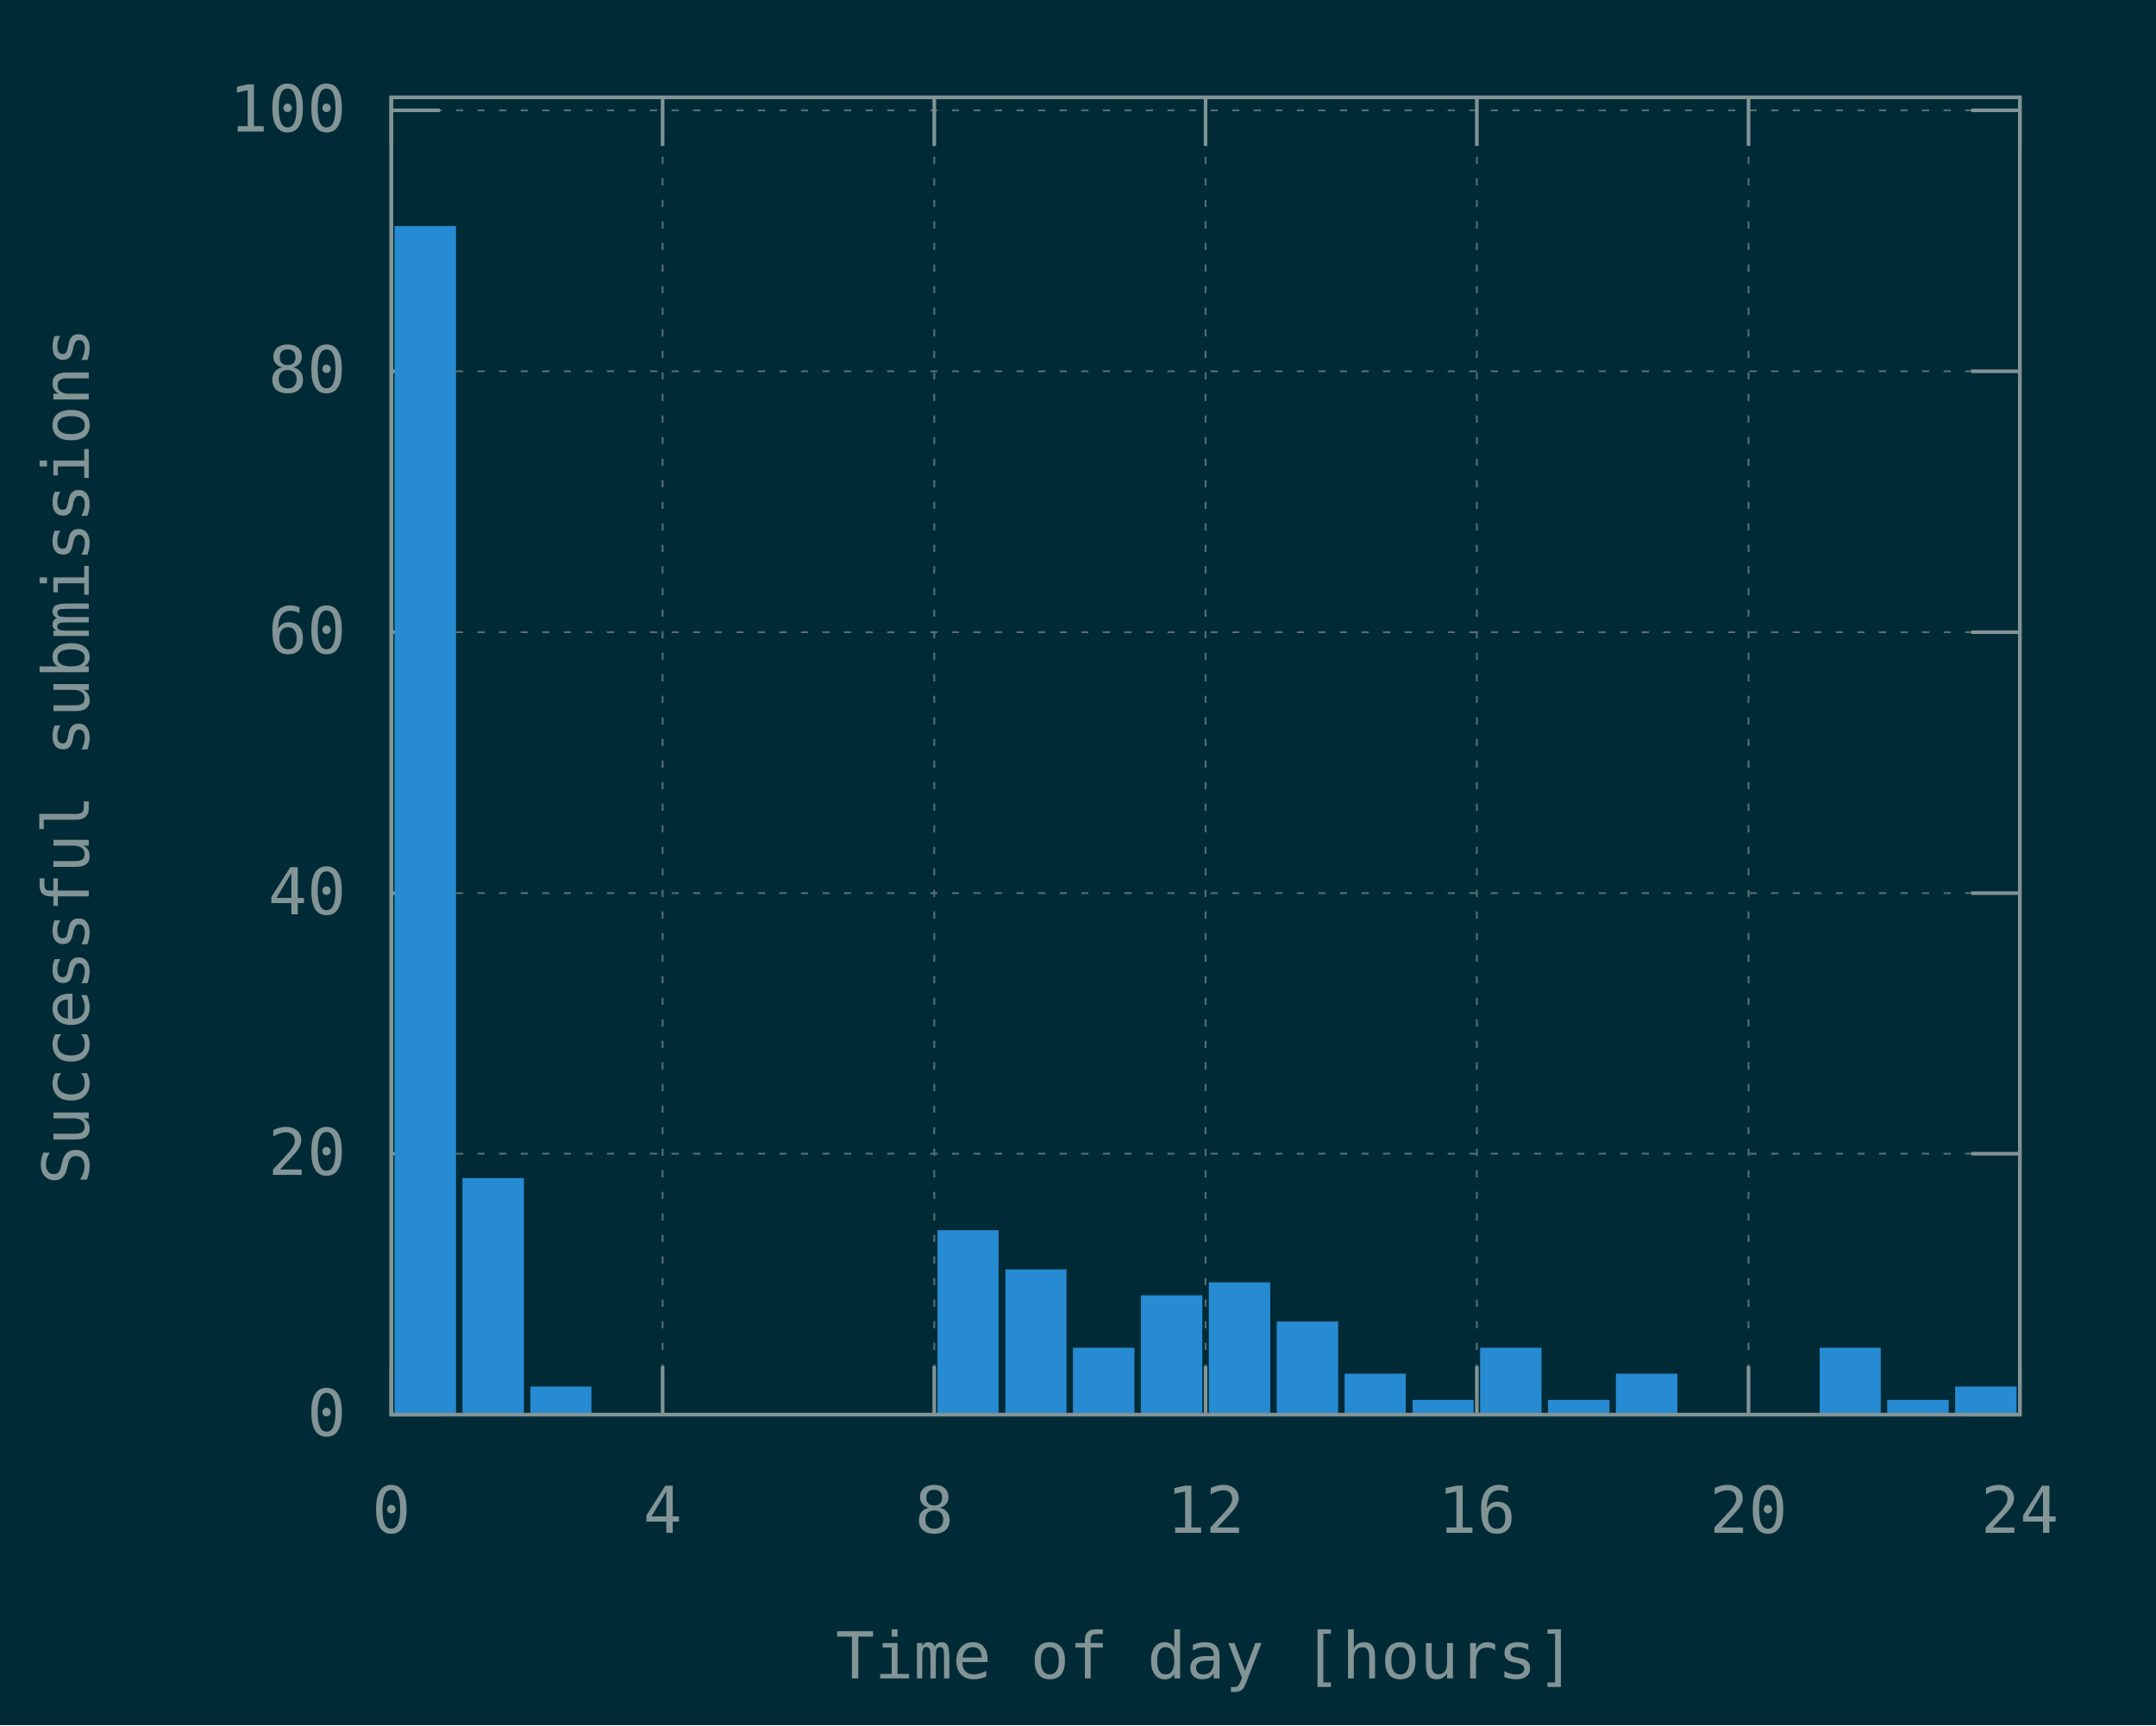
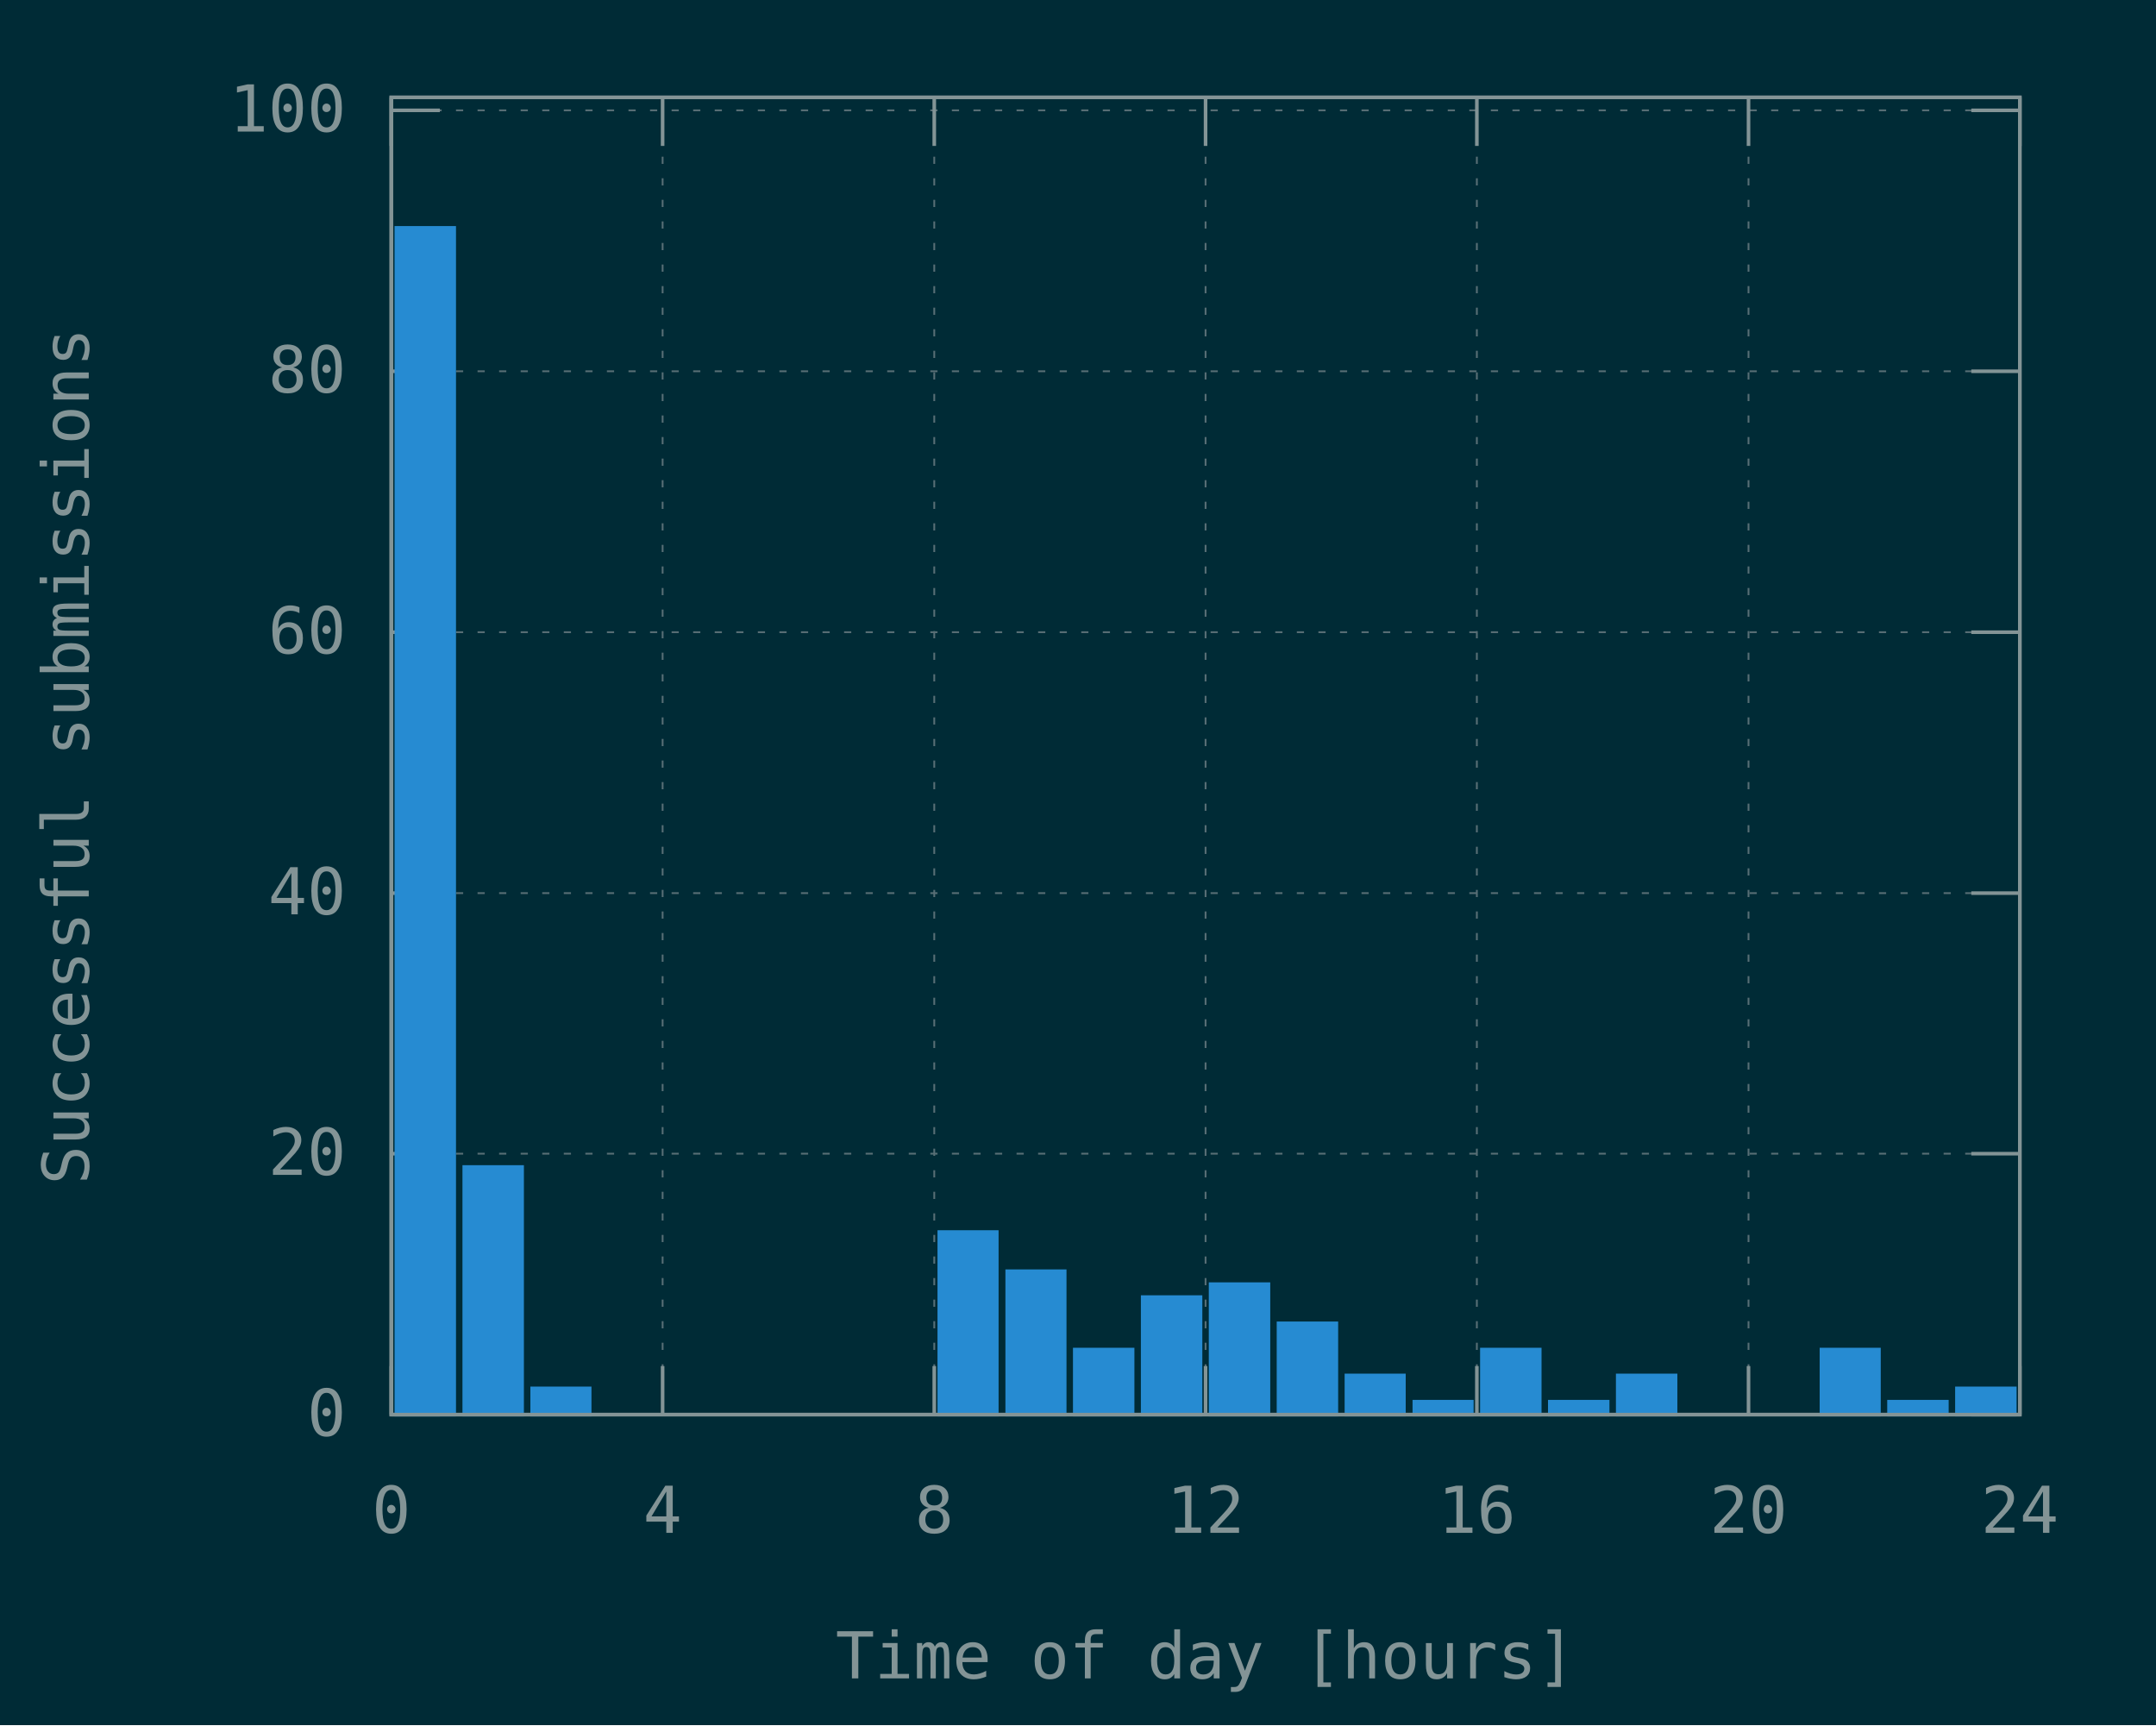
<svg xmlns="http://www.w3.org/2000/svg" xmlns:xlink="http://www.w3.org/1999/xlink" width="600" height="480" viewBox="0 0 600 480">
  <g id="gnuplot_canvas">
    <rect x="0" y="0" width="600" height="480" fill="#002b36" />
    <defs>
      <circle id="gpDot" r="0.5" stroke-width="0.5" stroke="currentColor" />
      <path id="gpPt0" stroke-width="0.148" stroke="currentColor" d="M-1,0 h2 M0,-1 v2" />
      <path id="gpPt1" stroke-width="0.148" stroke="currentColor" d="M-1,-1 L1,1 M1,-1 L-1,1" />
      <path id="gpPt2" stroke-width="0.148" stroke="currentColor" d="M-1,0 L1,0 M0,-1 L0,1 M-1,-1 L1,1 M-1,1 L1,-1" />
      <rect id="gpPt3" stroke-width="0.148" stroke="currentColor" x="-1" y="-1" width="2" height="2" />
      <rect id="gpPt4" stroke-width="0.148" stroke="currentColor" fill="currentColor" x="-1" y="-1" width="2" height="2" />
      <circle id="gpPt5" stroke-width="0.148" stroke="currentColor" cx="0" cy="0" r="1" />
      <use xlink:href="#gpPt5" id="gpPt6" fill="currentColor" stroke="none" />
      <path id="gpPt7" stroke-width="0.148" stroke="currentColor" d="M0,-1.33 L-1.33,0.67 L1.33,0.67 z" />
      <use xlink:href="#gpPt7" id="gpPt8" fill="currentColor" stroke="none" />
      <use xlink:href="#gpPt7" id="gpPt9" stroke="currentColor" transform="rotate(180)" />
      <use xlink:href="#gpPt9" id="gpPt10" fill="currentColor" stroke="none" />
      <use xlink:href="#gpPt3" id="gpPt11" stroke="currentColor" transform="rotate(45)" />
      <use xlink:href="#gpPt11" id="gpPt12" fill="currentColor" stroke="none" />
      <path id="gpPt13" stroke-width="0.148" stroke="currentColor" d="M0,1.330 L1.265,0.411 L0.782,-1.067 L-0.782,-1.076 L-1.265,0.411 z" />
      <use xlink:href="#gpPt13" id="gpPt14" fill="currentColor" stroke="none" />
      <filter id="textbox" filterUnits="objectBoundingBox" x="0" y="0" height="1" width="1">
        <feFlood flood-color="#002B36" flood-opacity="1" result="bgnd" />
        <feComposite in="SourceGraphic" in2="bgnd" operator="atop" />
      </filter>
      <filter id="greybox" filterUnits="objectBoundingBox" x="0" y="0" height="1" width="1">
        <feFlood flood-color="lightgrey" flood-opacity="1" result="grey" />
        <feComposite in="SourceGraphic" in2="grey" operator="atop" />
      </filter>
    </defs>
    <g fill="none" color="#002B36" stroke="currentColor" stroke-width="1.00" stroke-linecap="butt" stroke-linejoin="miter">
</g>
    <g fill="none" color="black" stroke="currentColor" stroke-width="1.00" stroke-linecap="butt" stroke-linejoin="miter">
</g>
    <g fill="none" color="black" stroke="rgb(131, 148, 150)" stroke-width="0.50" stroke-linecap="butt" stroke-linejoin="miter">
</g>
    <g fill="none" color="gray" stroke="currentColor" stroke-width="0.50" stroke-linecap="butt" stroke-linejoin="miter">
      <path stroke="rgb( 88, 110, 117)" stroke-dasharray="2,4" class="gridline" d="M108.9,393.6 L562.1,393.6  " />
    </g>
    <g fill="none" color="gray" stroke="rgb( 88, 110, 117)" stroke-width="1.00" stroke-linecap="butt" stroke-linejoin="miter">
</g>
    <g fill="none" color="black" stroke="currentColor" stroke-width="1.00" stroke-linecap="butt" stroke-linejoin="miter">
      <path stroke="rgb(131, 148, 150)" d="M108.9,393.6 L122.4,393.6 M562.1,393.6 L548.6,393.6  " />
      <g transform="translate(96.3,399.5)" stroke="none" fill="rgb(131,148,150)" font-family="Inconsolata" font-size="18.00" text-anchor="end">
        <text>
          <tspan font-family="Inconsolata"> 0</tspan>
        </text>
      </g>
    </g>
    <g fill="none" color="black" stroke="currentColor" stroke-width="1.00" stroke-linecap="butt" stroke-linejoin="miter">
</g>
    <g fill="none" color="black" stroke="rgb(131, 148, 150)" stroke-width="0.50" stroke-linecap="butt" stroke-linejoin="miter">
</g>
    <g fill="none" color="gray" stroke="currentColor" stroke-width="0.50" stroke-linecap="butt" stroke-linejoin="miter">
      <path stroke="rgb( 88, 110, 117)" stroke-dasharray="2,4" class="gridline" d="M108.9,321.0 L562.1,321.0  " />
    </g>
    <g fill="none" color="gray" stroke="rgb( 88, 110, 117)" stroke-width="1.00" stroke-linecap="butt" stroke-linejoin="miter">
</g>
    <g fill="none" color="black" stroke="currentColor" stroke-width="1.00" stroke-linecap="butt" stroke-linejoin="miter">
      <path stroke="rgb(131, 148, 150)" d="M108.9,321.0 L122.4,321.0 M562.1,321.0 L548.6,321.0  " />
      <g transform="translate(96.3,326.9)" stroke="none" fill="rgb(131,148,150)" font-family="Inconsolata" font-size="18.00" text-anchor="end">
        <text>
          <tspan font-family="Inconsolata"> 20</tspan>
        </text>
      </g>
    </g>
    <g fill="none" color="black" stroke="currentColor" stroke-width="1.00" stroke-linecap="butt" stroke-linejoin="miter">
</g>
    <g fill="none" color="black" stroke="rgb(131, 148, 150)" stroke-width="0.50" stroke-linecap="butt" stroke-linejoin="miter">
</g>
    <g fill="none" color="gray" stroke="currentColor" stroke-width="0.50" stroke-linecap="butt" stroke-linejoin="miter">
      <path stroke="rgb( 88, 110, 117)" stroke-dasharray="2,4" class="gridline" d="M108.9,248.5 L562.1,248.5  " />
    </g>
    <g fill="none" color="gray" stroke="rgb( 88, 110, 117)" stroke-width="1.00" stroke-linecap="butt" stroke-linejoin="miter">
</g>
    <g fill="none" color="black" stroke="currentColor" stroke-width="1.00" stroke-linecap="butt" stroke-linejoin="miter">
      <path stroke="rgb(131, 148, 150)" d="M108.9,248.5 L122.4,248.5 M562.1,248.5 L548.6,248.5  " />
      <g transform="translate(96.3,254.4)" stroke="none" fill="rgb(131,148,150)" font-family="Inconsolata" font-size="18.00" text-anchor="end">
        <text>
          <tspan font-family="Inconsolata"> 40</tspan>
        </text>
      </g>
    </g>
    <g fill="none" color="black" stroke="currentColor" stroke-width="1.00" stroke-linecap="butt" stroke-linejoin="miter">
</g>
    <g fill="none" color="black" stroke="rgb(131, 148, 150)" stroke-width="0.50" stroke-linecap="butt" stroke-linejoin="miter">
</g>
    <g fill="none" color="gray" stroke="currentColor" stroke-width="0.50" stroke-linecap="butt" stroke-linejoin="miter">
      <path stroke="rgb( 88, 110, 117)" stroke-dasharray="2,4" class="gridline" d="M108.9,175.9 L562.1,175.9  " />
    </g>
    <g fill="none" color="gray" stroke="rgb( 88, 110, 117)" stroke-width="1.00" stroke-linecap="butt" stroke-linejoin="miter">
</g>
    <g fill="none" color="black" stroke="currentColor" stroke-width="1.00" stroke-linecap="butt" stroke-linejoin="miter">
      <path stroke="rgb(131, 148, 150)" d="M108.9,175.9 L122.4,175.9 M562.1,175.9 L548.6,175.9  " />
      <g transform="translate(96.3,181.8)" stroke="none" fill="rgb(131,148,150)" font-family="Inconsolata" font-size="18.00" text-anchor="end">
        <text>
          <tspan font-family="Inconsolata"> 60</tspan>
        </text>
      </g>
    </g>
    <g fill="none" color="black" stroke="currentColor" stroke-width="1.00" stroke-linecap="butt" stroke-linejoin="miter">
</g>
    <g fill="none" color="black" stroke="rgb(131, 148, 150)" stroke-width="0.50" stroke-linecap="butt" stroke-linejoin="miter">
</g>
    <g fill="none" color="gray" stroke="currentColor" stroke-width="0.50" stroke-linecap="butt" stroke-linejoin="miter">
      <path stroke="rgb( 88, 110, 117)" stroke-dasharray="2,4" class="gridline" d="M108.9,103.3 L562.1,103.3  " />
    </g>
    <g fill="none" color="gray" stroke="rgb( 88, 110, 117)" stroke-width="1.00" stroke-linecap="butt" stroke-linejoin="miter">
</g>
    <g fill="none" color="black" stroke="currentColor" stroke-width="1.00" stroke-linecap="butt" stroke-linejoin="miter">
      <path stroke="rgb(131, 148, 150)" d="M108.9,103.3 L122.4,103.3 M562.1,103.3 L548.6,103.3  " />
      <g transform="translate(96.3,109.2)" stroke="none" fill="rgb(131,148,150)" font-family="Inconsolata" font-size="18.00" text-anchor="end">
        <text>
          <tspan font-family="Inconsolata"> 80</tspan>
        </text>
      </g>
    </g>
    <g fill="none" color="black" stroke="currentColor" stroke-width="1.00" stroke-linecap="butt" stroke-linejoin="miter">
</g>
    <g fill="none" color="black" stroke="rgb(131, 148, 150)" stroke-width="0.50" stroke-linecap="butt" stroke-linejoin="miter">
</g>
    <g fill="none" color="gray" stroke="currentColor" stroke-width="0.50" stroke-linecap="butt" stroke-linejoin="miter">
      <path stroke="rgb( 88, 110, 117)" stroke-dasharray="2,4" class="gridline" d="M108.9,30.7 L562.1,30.7  " />
    </g>
    <g fill="none" color="gray" stroke="rgb( 88, 110, 117)" stroke-width="1.00" stroke-linecap="butt" stroke-linejoin="miter">
</g>
    <g fill="none" color="black" stroke="currentColor" stroke-width="1.00" stroke-linecap="butt" stroke-linejoin="miter">
      <path stroke="rgb(131, 148, 150)" d="M108.9,30.7 L122.4,30.7 M562.1,30.7 L548.6,30.7  " />
      <g transform="translate(96.3,36.6)" stroke="none" fill="rgb(131,148,150)" font-family="Inconsolata" font-size="18.00" text-anchor="end">
        <text>
          <tspan font-family="Inconsolata"> 100</tspan>
        </text>
      </g>
    </g>
    <g fill="none" color="black" stroke="currentColor" stroke-width="1.00" stroke-linecap="butt" stroke-linejoin="miter">
</g>
    <g fill="none" color="black" stroke="rgb(131, 148, 150)" stroke-width="0.50" stroke-linecap="butt" stroke-linejoin="miter">
</g>
    <g fill="none" color="gray" stroke="currentColor" stroke-width="0.50" stroke-linecap="butt" stroke-linejoin="miter">
      <path stroke="rgb( 88, 110, 117)" stroke-dasharray="2,4" class="gridline" d="M108.9,393.6 L108.9,27.1  " />
    </g>
    <g fill="none" color="gray" stroke="rgb( 88, 110, 117)" stroke-width="1.00" stroke-linecap="butt" stroke-linejoin="miter">
</g>
    <g fill="none" color="black" stroke="currentColor" stroke-width="1.00" stroke-linecap="butt" stroke-linejoin="miter">
      <path stroke="rgb(131, 148, 150)" d="M108.9,393.6 L108.9,380.1 M108.9,27.1 L108.9,40.6  " />
      <g transform="translate(108.9,426.5)" stroke="none" fill="rgb(131,148,150)" font-family="Inconsolata" font-size="18.00" text-anchor="middle">
        <text>
          <tspan font-family="Inconsolata"> 0</tspan>
        </text>
      </g>
    </g>
    <g fill="none" color="black" stroke="currentColor" stroke-width="1.00" stroke-linecap="butt" stroke-linejoin="miter">
</g>
    <g fill="none" color="black" stroke="rgb(131, 148, 150)" stroke-width="0.50" stroke-linecap="butt" stroke-linejoin="miter">
</g>
    <g fill="none" color="gray" stroke="currentColor" stroke-width="0.50" stroke-linecap="butt" stroke-linejoin="miter">
      <path stroke="rgb( 88, 110, 117)" stroke-dasharray="2,4" class="gridline" d="M184.4,393.6 L184.4,27.1  " />
    </g>
    <g fill="none" color="gray" stroke="rgb( 88, 110, 117)" stroke-width="1.00" stroke-linecap="butt" stroke-linejoin="miter">
</g>
    <g fill="none" color="black" stroke="currentColor" stroke-width="1.00" stroke-linecap="butt" stroke-linejoin="miter">
      <path stroke="rgb(131, 148, 150)" d="M184.4,393.6 L184.4,380.1 M184.4,27.1 L184.4,40.6  " />
      <g transform="translate(184.4,426.5)" stroke="none" fill="rgb(131,148,150)" font-family="Inconsolata" font-size="18.00" text-anchor="middle">
        <text>
          <tspan font-family="Inconsolata"> 4</tspan>
        </text>
      </g>
    </g>
    <g fill="none" color="black" stroke="currentColor" stroke-width="1.00" stroke-linecap="butt" stroke-linejoin="miter">
</g>
    <g fill="none" color="black" stroke="rgb(131, 148, 150)" stroke-width="0.50" stroke-linecap="butt" stroke-linejoin="miter">
</g>
    <g fill="none" color="gray" stroke="currentColor" stroke-width="0.50" stroke-linecap="butt" stroke-linejoin="miter">
      <path stroke="rgb( 88, 110, 117)" stroke-dasharray="2,4" class="gridline" d="M260.0,393.6 L260.0,27.1  " />
    </g>
    <g fill="none" color="gray" stroke="rgb( 88, 110, 117)" stroke-width="1.00" stroke-linecap="butt" stroke-linejoin="miter">
</g>
    <g fill="none" color="black" stroke="currentColor" stroke-width="1.00" stroke-linecap="butt" stroke-linejoin="miter">
      <path stroke="rgb(131, 148, 150)" d="M260.0,393.6 L260.0,380.1 M260.0,27.1 L260.0,40.6  " />
      <g transform="translate(260.0,426.5)" stroke="none" fill="rgb(131,148,150)" font-family="Inconsolata" font-size="18.00" text-anchor="middle">
        <text>
          <tspan font-family="Inconsolata"> 8</tspan>
        </text>
      </g>
    </g>
    <g fill="none" color="black" stroke="currentColor" stroke-width="1.00" stroke-linecap="butt" stroke-linejoin="miter">
</g>
    <g fill="none" color="black" stroke="rgb(131, 148, 150)" stroke-width="0.50" stroke-linecap="butt" stroke-linejoin="miter">
</g>
    <g fill="none" color="gray" stroke="currentColor" stroke-width="0.50" stroke-linecap="butt" stroke-linejoin="miter">
      <path stroke="rgb( 88, 110, 117)" stroke-dasharray="2,4" class="gridline" d="M335.5,393.6 L335.5,27.1  " />
    </g>
    <g fill="none" color="gray" stroke="rgb( 88, 110, 117)" stroke-width="1.00" stroke-linecap="butt" stroke-linejoin="miter">
</g>
    <g fill="none" color="black" stroke="currentColor" stroke-width="1.00" stroke-linecap="butt" stroke-linejoin="miter">
      <path stroke="rgb(131, 148, 150)" d="M335.5,393.6 L335.5,380.1 M335.5,27.1 L335.5,40.6  " />
      <g transform="translate(335.5,426.5)" stroke="none" fill="rgb(131,148,150)" font-family="Inconsolata" font-size="18.00" text-anchor="middle">
        <text>
          <tspan font-family="Inconsolata"> 12</tspan>
        </text>
      </g>
    </g>
    <g fill="none" color="black" stroke="currentColor" stroke-width="1.00" stroke-linecap="butt" stroke-linejoin="miter">
</g>
    <g fill="none" color="black" stroke="rgb(131, 148, 150)" stroke-width="0.50" stroke-linecap="butt" stroke-linejoin="miter">
</g>
    <g fill="none" color="gray" stroke="currentColor" stroke-width="0.50" stroke-linecap="butt" stroke-linejoin="miter">
      <path stroke="rgb( 88, 110, 117)" stroke-dasharray="2,4" class="gridline" d="M411.0,393.6 L411.0,27.1  " />
    </g>
    <g fill="none" color="gray" stroke="rgb( 88, 110, 117)" stroke-width="1.00" stroke-linecap="butt" stroke-linejoin="miter">
</g>
    <g fill="none" color="black" stroke="currentColor" stroke-width="1.00" stroke-linecap="butt" stroke-linejoin="miter">
      <path stroke="rgb(131, 148, 150)" d="M411.0,393.6 L411.0,380.1 M411.0,27.1 L411.0,40.6  " />
      <g transform="translate(411.0,426.5)" stroke="none" fill="rgb(131,148,150)" font-family="Inconsolata" font-size="18.00" text-anchor="middle">
        <text>
          <tspan font-family="Inconsolata"> 16</tspan>
        </text>
      </g>
    </g>
    <g fill="none" color="black" stroke="currentColor" stroke-width="1.00" stroke-linecap="butt" stroke-linejoin="miter">
</g>
    <g fill="none" color="black" stroke="rgb(131, 148, 150)" stroke-width="0.50" stroke-linecap="butt" stroke-linejoin="miter">
</g>
    <g fill="none" color="gray" stroke="currentColor" stroke-width="0.50" stroke-linecap="butt" stroke-linejoin="miter">
      <path stroke="rgb( 88, 110, 117)" stroke-dasharray="2,4" class="gridline" d="M486.6,393.6 L486.6,40.6 L486.6,27.1  " />
    </g>
    <g fill="none" color="gray" stroke="rgb( 88, 110, 117)" stroke-width="1.00" stroke-linecap="butt" stroke-linejoin="miter">
</g>
    <g fill="none" color="black" stroke="currentColor" stroke-width="1.00" stroke-linecap="butt" stroke-linejoin="miter">
      <path stroke="rgb(131, 148, 150)" d="M486.6,393.6 L486.6,380.1 M486.6,27.1 L486.6,40.6  " />
      <g transform="translate(486.6,426.5)" stroke="none" fill="rgb(131,148,150)" font-family="Inconsolata" font-size="18.00" text-anchor="middle">
        <text>
          <tspan font-family="Inconsolata"> 20</tspan>
        </text>
      </g>
    </g>
    <g fill="none" color="black" stroke="currentColor" stroke-width="1.00" stroke-linecap="butt" stroke-linejoin="miter">
</g>
    <g fill="none" color="black" stroke="rgb(131, 148, 150)" stroke-width="0.50" stroke-linecap="butt" stroke-linejoin="miter">
</g>
    <g fill="none" color="gray" stroke="currentColor" stroke-width="0.50" stroke-linecap="butt" stroke-linejoin="miter">
      <path stroke="rgb( 88, 110, 117)" stroke-dasharray="2,4" class="gridline" d="M562.1,393.6 L562.1,27.1  " />
    </g>
    <g fill="none" color="gray" stroke="rgb( 88, 110, 117)" stroke-width="1.00" stroke-linecap="butt" stroke-linejoin="miter">
</g>
    <g fill="none" color="black" stroke="currentColor" stroke-width="1.00" stroke-linecap="butt" stroke-linejoin="miter">
      <path stroke="rgb(131, 148, 150)" d="M562.1,393.6 L562.1,380.1 M562.1,27.1 L562.1,40.6  " />
      <g transform="translate(562.1,426.5)" stroke="none" fill="rgb(131,148,150)" font-family="Inconsolata" font-size="18.00" text-anchor="middle">
        <text>
          <tspan font-family="Inconsolata"> 24</tspan>
        </text>
      </g>
    </g>
    <g fill="none" color="black" stroke="currentColor" stroke-width="1.00" stroke-linecap="butt" stroke-linejoin="miter">
</g>
    <g fill="none" color="black" stroke="currentColor" stroke-width="1.00" stroke-linecap="butt" stroke-linejoin="miter">
      <path stroke="rgb(131, 148, 150)" d="M108.9,27.1 L108.9,393.6 L562.1,393.6 L562.1,27.1 L108.9,27.1 Z  " />
    </g>
    <g fill="none" color="black" stroke="currentColor" stroke-width="1.00" stroke-linecap="butt" stroke-linejoin="miter">
      <g transform="translate(24.7,210.4) rotate(270)" stroke="none" fill="rgb(131,148,150)" font-family="Inconsolata" font-size="18.00" text-anchor="middle">
        <text>
          <tspan font-family="Inconsolata">Successful submissions</tspan>
        </text>
      </g>
    </g>
    <g fill="none" color="black" stroke="currentColor" stroke-width="1.00" stroke-linecap="butt" stroke-linejoin="miter">
      <g transform="translate(335.5,467.0)" stroke="none" fill="rgb(131,148,150)" font-family="Inconsolata" font-size="18.00" text-anchor="middle">
        <text>
          <tspan font-family="Inconsolata">Time of day [hours]</tspan>
        </text>
      </g>
    </g>
    <g fill="none" color="black" stroke="currentColor" stroke-width="1.00" stroke-linecap="butt" stroke-linejoin="miter">
</g>
    <g id="gnuplot_plot_1">
      <g fill="none" color="black" stroke="currentColor" stroke-width="1.00" stroke-linecap="butt" stroke-linejoin="miter">
        <g stroke="none" shape-rendering="crispEdges">
          <polygon fill="rgb( 38, 139, 210)" points="110.3,393.6 126.5,393.6 126.5,63.3 110.3,63.3 " />
        </g>
        <path stroke="rgb( 38, 139, 210)" d="M110.3,393.6 L110.3,63.4 L126.4,63.4 L126.4,393.6 L110.3,393.6 Z  " />
        <g stroke="none" shape-rendering="crispEdges">
-           <polygon fill="rgb( 38, 139, 210)" points="129.2,393.6 145.4,393.6 145.4,328.2 129.2,328.2 " />
-         </g>
-         <path stroke="rgb( 38, 139, 210)" d="M129.2,393.6 L129.2,328.3 L145.3,328.3 L145.3,393.6 L129.2,393.6 Z  " />
+           <polygon fill="rgb( 38, 139, 210)" points="129.2,393.6 145.4,393.6 145.4,324.6 129.2,324.6 " />
+         </g>
+         <path stroke="rgb( 38, 139, 210)" d="M129.2,393.6 L129.2,324.7 L145.3,324.7 L145.3,393.6 L129.2,393.6 Z  " />
        <g stroke="none" shape-rendering="crispEdges">
          <polygon fill="rgb( 38, 139, 210)" points="148.1,393.6 164.2,393.6 164.2,386.2 148.1,386.2 " />
        </g>
        <path stroke="rgb( 38, 139, 210)" d="M148.1,393.6 L148.1,386.3 L164.1,386.3 L164.1,393.6 L148.1,393.6 Z  " />
        <g stroke="none" shape-rendering="crispEdges">
          <polygon fill="rgb( 38, 139, 210)" points="261.4,393.6 277.5,393.6 277.5,342.7 261.4,342.7 " />
        </g>
        <path stroke="rgb( 38, 139, 210)" d="M261.4,393.6 L261.4,342.8 L277.4,342.8 L277.4,393.6 L261.4,393.6 Z  " />
        <g stroke="none" shape-rendering="crispEdges">
          <polygon fill="rgb( 38, 139, 210)" points="280.3,393.6 296.4,393.6 296.4,353.6 280.3,353.6 " />
        </g>
        <path stroke="rgb( 38, 139, 210)" d="M280.3,393.6 L280.3,353.7 L296.3,353.7 L296.3,393.6 L280.3,393.6 Z  " />
        <g stroke="none" shape-rendering="crispEdges">
          <polygon fill="rgb( 38, 139, 210)" points="299.1,393.6 315.3,393.6 315.3,375.4 299.1,375.4 " />
        </g>
        <path stroke="rgb( 38, 139, 210)" d="M299.1,393.6 L299.1,375.5 L315.2,375.5 L315.2,393.6 L299.1,393.6 Z  " />
        <g stroke="none" shape-rendering="crispEdges">
          <polygon fill="rgb( 38, 139, 210)" points="318.0,393.6 334.2,393.6 334.2,360.8 318.0,360.8 " />
        </g>
        <path stroke="rgb( 38, 139, 210)" d="M318.0,393.6 L318.0,360.9 L334.1,360.9 L334.1,393.6 L318.0,393.6 Z  " />
        <g stroke="none" shape-rendering="crispEdges">
          <polygon fill="rgb( 38, 139, 210)" points="336.9,393.6 353.1,393.6 353.1,357.2 336.9,357.2 " />
        </g>
        <path stroke="rgb( 38, 139, 210)" d="M336.9,393.6 L336.9,357.3 L353.0,357.3 L353.0,393.6 L336.9,393.6 Z  " />
        <g stroke="none" shape-rendering="crispEdges">
          <polygon fill="rgb( 38, 139, 210)" points="355.8,393.6 372.0,393.6 372.0,368.1 355.8,368.1 " />
        </g>
        <path stroke="rgb( 38, 139, 210)" d="M355.8,393.6 L355.8,368.2 L371.9,368.2 L371.9,393.6 L355.8,393.6 Z  " />
        <g stroke="none" shape-rendering="crispEdges">
          <polygon fill="rgb( 38, 139, 210)" points="374.7,393.6 390.8,393.6 390.8,382.6 374.7,382.6 " />
        </g>
        <path stroke="rgb( 38, 139, 210)" d="M374.7,393.6 L374.7,382.7 L390.7,382.7 L390.7,393.6 L374.7,393.6 Z  " />
        <g stroke="none" shape-rendering="crispEdges">
          <polygon fill="rgb( 38, 139, 210)" points="393.6,393.6 409.7,393.6 409.7,389.9 393.6,389.9 " />
        </g>
        <path stroke="rgb( 38, 139, 210)" d="M393.6,393.6 L393.6,390.0 L409.6,390.0 L409.6,393.6 L393.6,393.6 Z  " />
        <g stroke="none" shape-rendering="crispEdges">
          <polygon fill="rgb( 38, 139, 210)" points="412.4,393.6 428.6,393.6 428.6,375.4 412.4,375.4 " />
        </g>
        <path stroke="rgb( 38, 139, 210)" d="M412.4,393.6 L412.4,375.5 L428.5,375.5 L428.5,393.6 L412.4,393.6 Z  " />
        <g stroke="none" shape-rendering="crispEdges">
          <polygon fill="rgb( 38, 139, 210)" points="431.3,393.6 447.5,393.6 447.5,389.9 431.3,389.9 " />
        </g>
        <path stroke="rgb( 38, 139, 210)" d="M431.3,393.6 L431.3,390.0 L447.4,390.0 L447.4,393.6 L431.3,393.6 Z  " />
        <g stroke="none" shape-rendering="crispEdges">
          <polygon fill="rgb( 38, 139, 210)" points="450.2,393.6 466.4,393.6 466.4,382.6 450.2,382.6 " />
        </g>
        <path stroke="rgb( 38, 139, 210)" d="M450.2,393.6 L450.2,382.7 L466.3,382.7 L466.3,393.6 L450.2,393.6 Z  " />
        <g stroke="none" shape-rendering="crispEdges">
          <polygon fill="rgb( 38, 139, 210)" points="506.9,393.6 523.0,393.6 523.0,375.4 506.9,375.4 " />
        </g>
        <path stroke="rgb( 38, 139, 210)" d="M506.9,393.6 L506.9,375.5 L522.9,375.5 L522.9,393.6 L506.9,393.6 Z  " />
        <g stroke="none" shape-rendering="crispEdges">
          <polygon fill="rgb( 38, 139, 210)" points="525.7,393.6 541.9,393.6 541.9,389.9 525.7,389.9 " />
        </g>
        <path stroke="rgb( 38, 139, 210)" d="M525.7,393.6 L525.7,390.0 L541.8,390.0 L541.8,393.6 L525.7,393.6 Z  " />
        <g stroke="none" shape-rendering="crispEdges">
          <polygon fill="rgb( 38, 139, 210)" points="544.6,393.6 560.8,393.6 560.8,386.2 544.6,386.2 " />
        </g>
        <path stroke="rgb( 38, 139, 210)" d="M544.6,393.6 L544.6,386.3 L560.7,386.3 L560.7,393.6 L544.6,393.6 Z  " />
      </g>
    </g>
    <g fill="none" color="#002B36" stroke="rgb( 38, 139, 210)" stroke-width="2.00" stroke-linecap="butt" stroke-linejoin="miter">
</g>
    <g fill="none" color="black" stroke="currentColor" stroke-width="2.00" stroke-linecap="butt" stroke-linejoin="miter">
</g>
    <g fill="none" color="black" stroke="black" stroke-width="1.00" stroke-linecap="butt" stroke-linejoin="miter">
</g>
    <g fill="none" color="black" stroke="currentColor" stroke-width="1.00" stroke-linecap="butt" stroke-linejoin="miter">
      <path stroke="rgb(131, 148, 150)" d="M108.9,27.1 L108.9,393.6 L562.1,393.6 L562.1,27.1 L108.9,27.1 Z  " />
    </g>
    <g fill="none" color="black" stroke="currentColor" stroke-width="1.00" stroke-linecap="butt" stroke-linejoin="miter">
</g>
  </g>
</svg>
